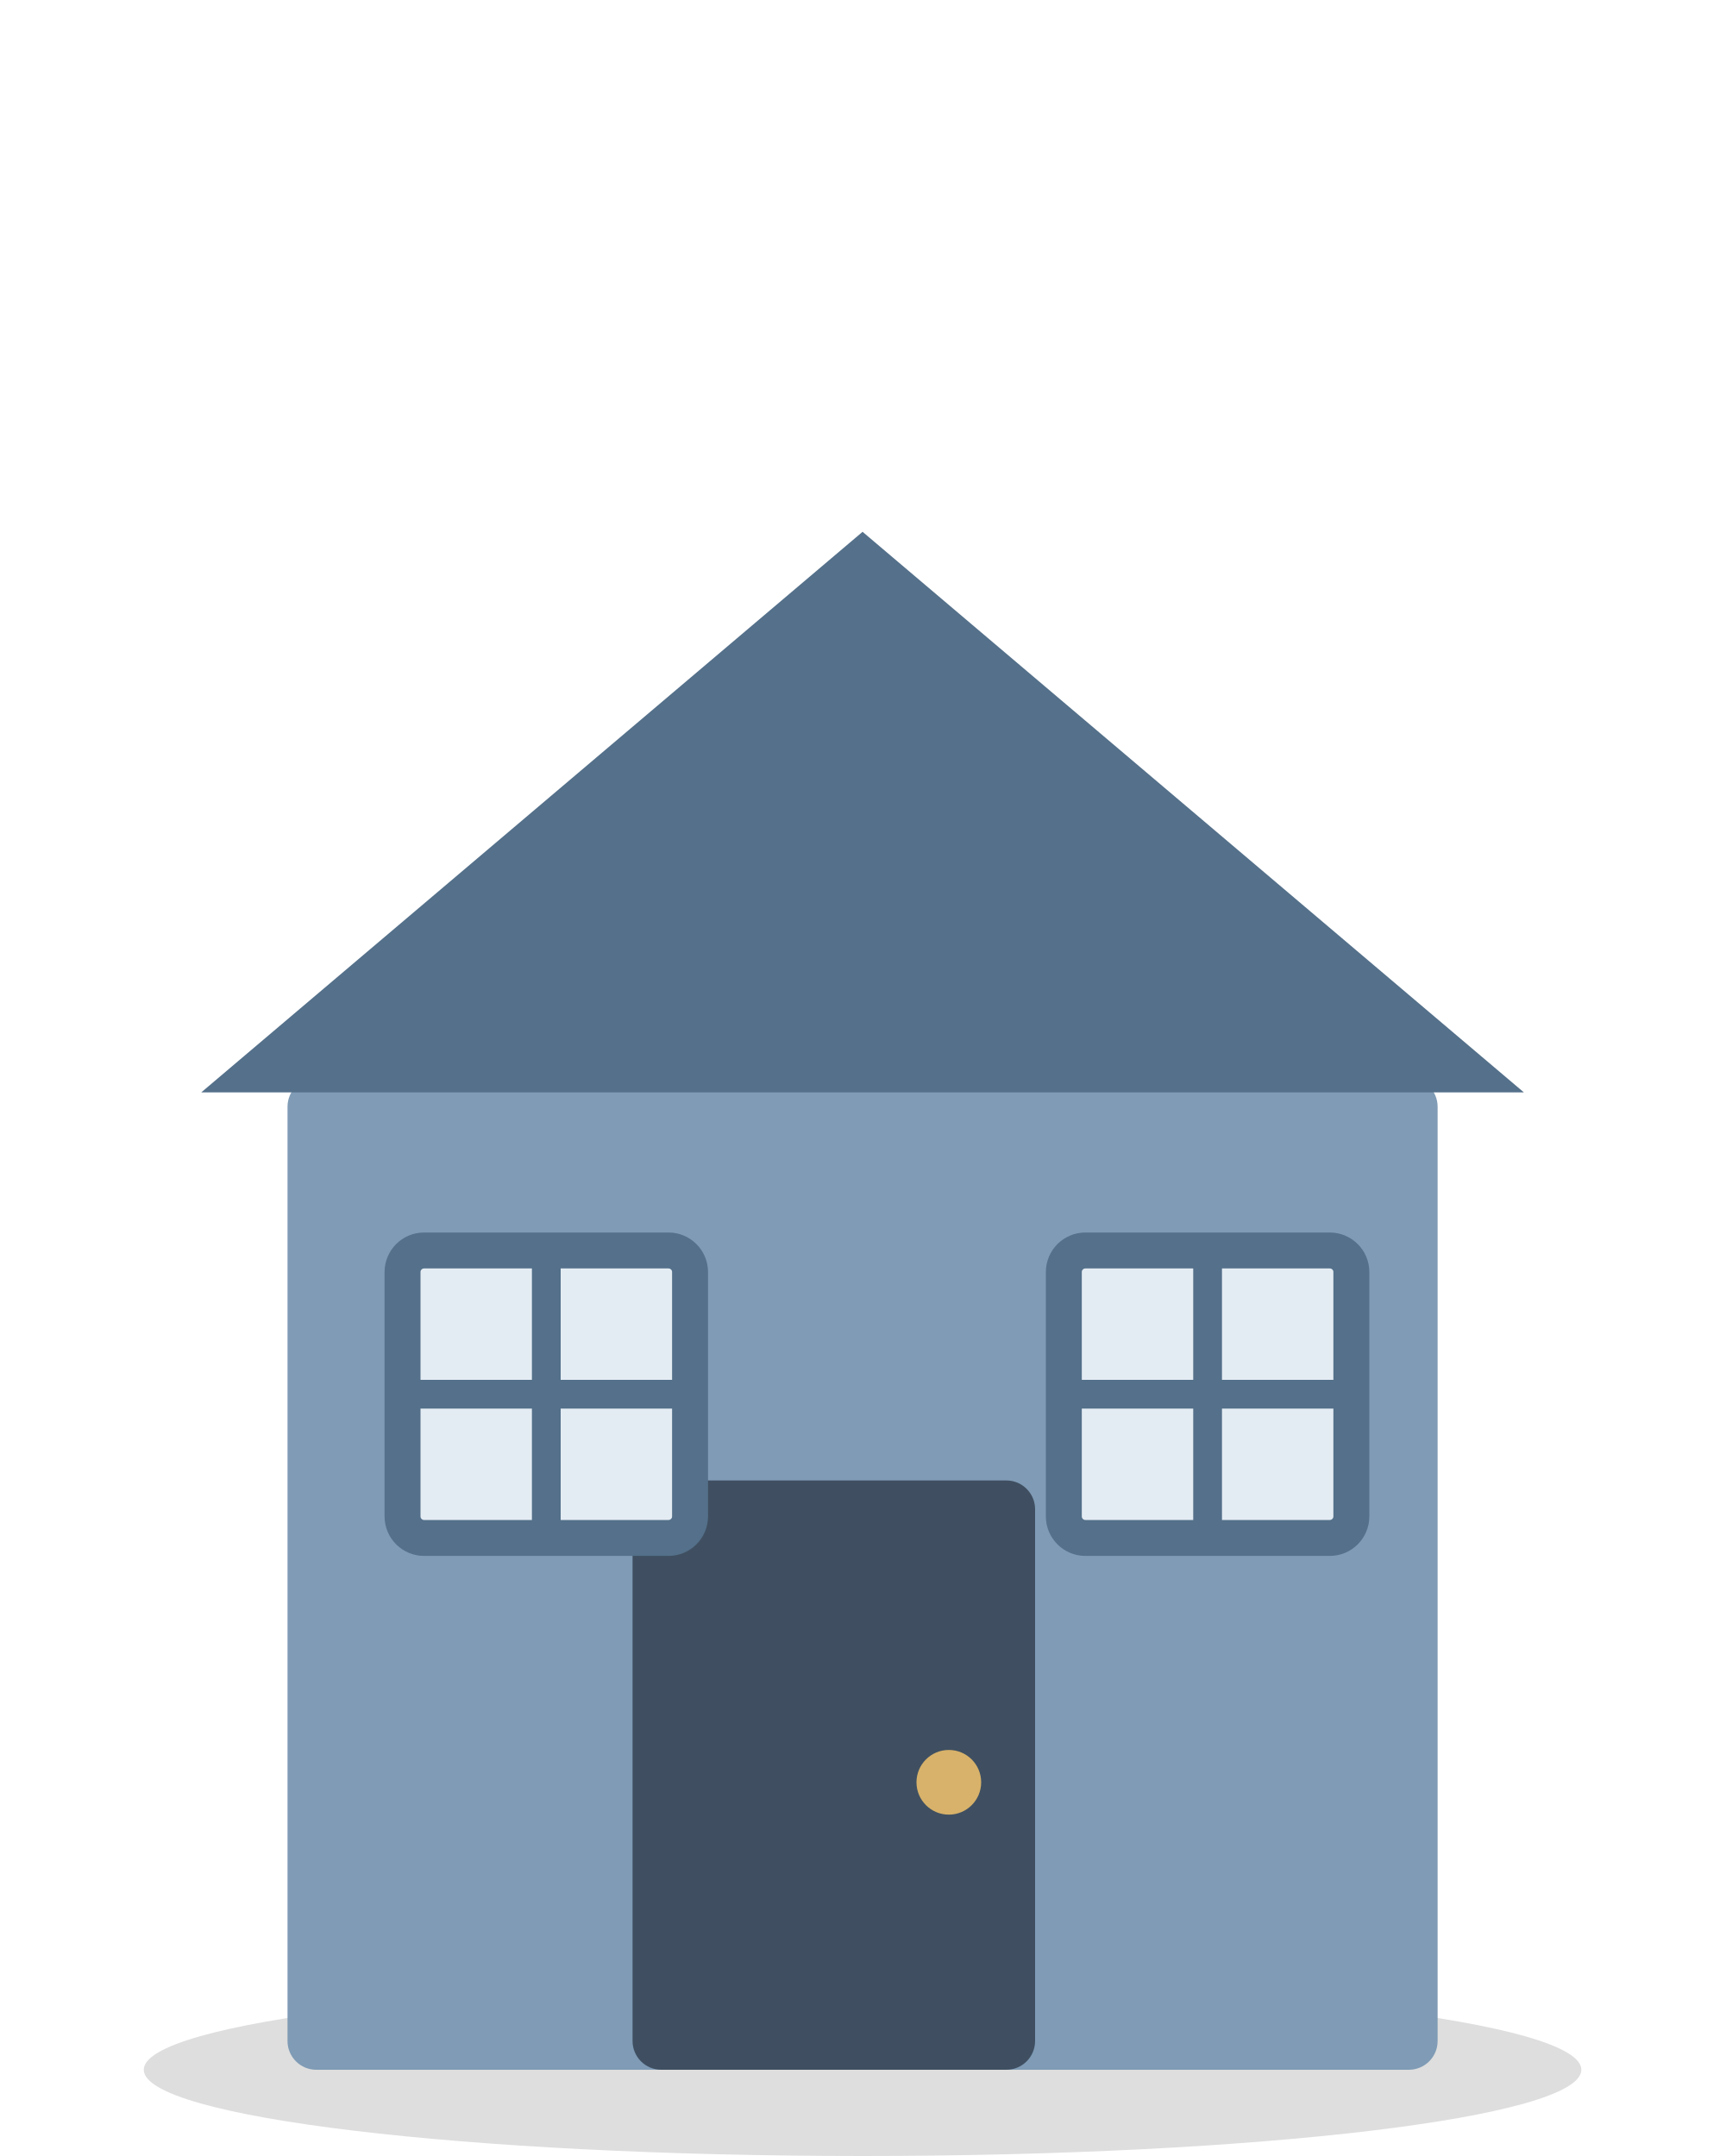
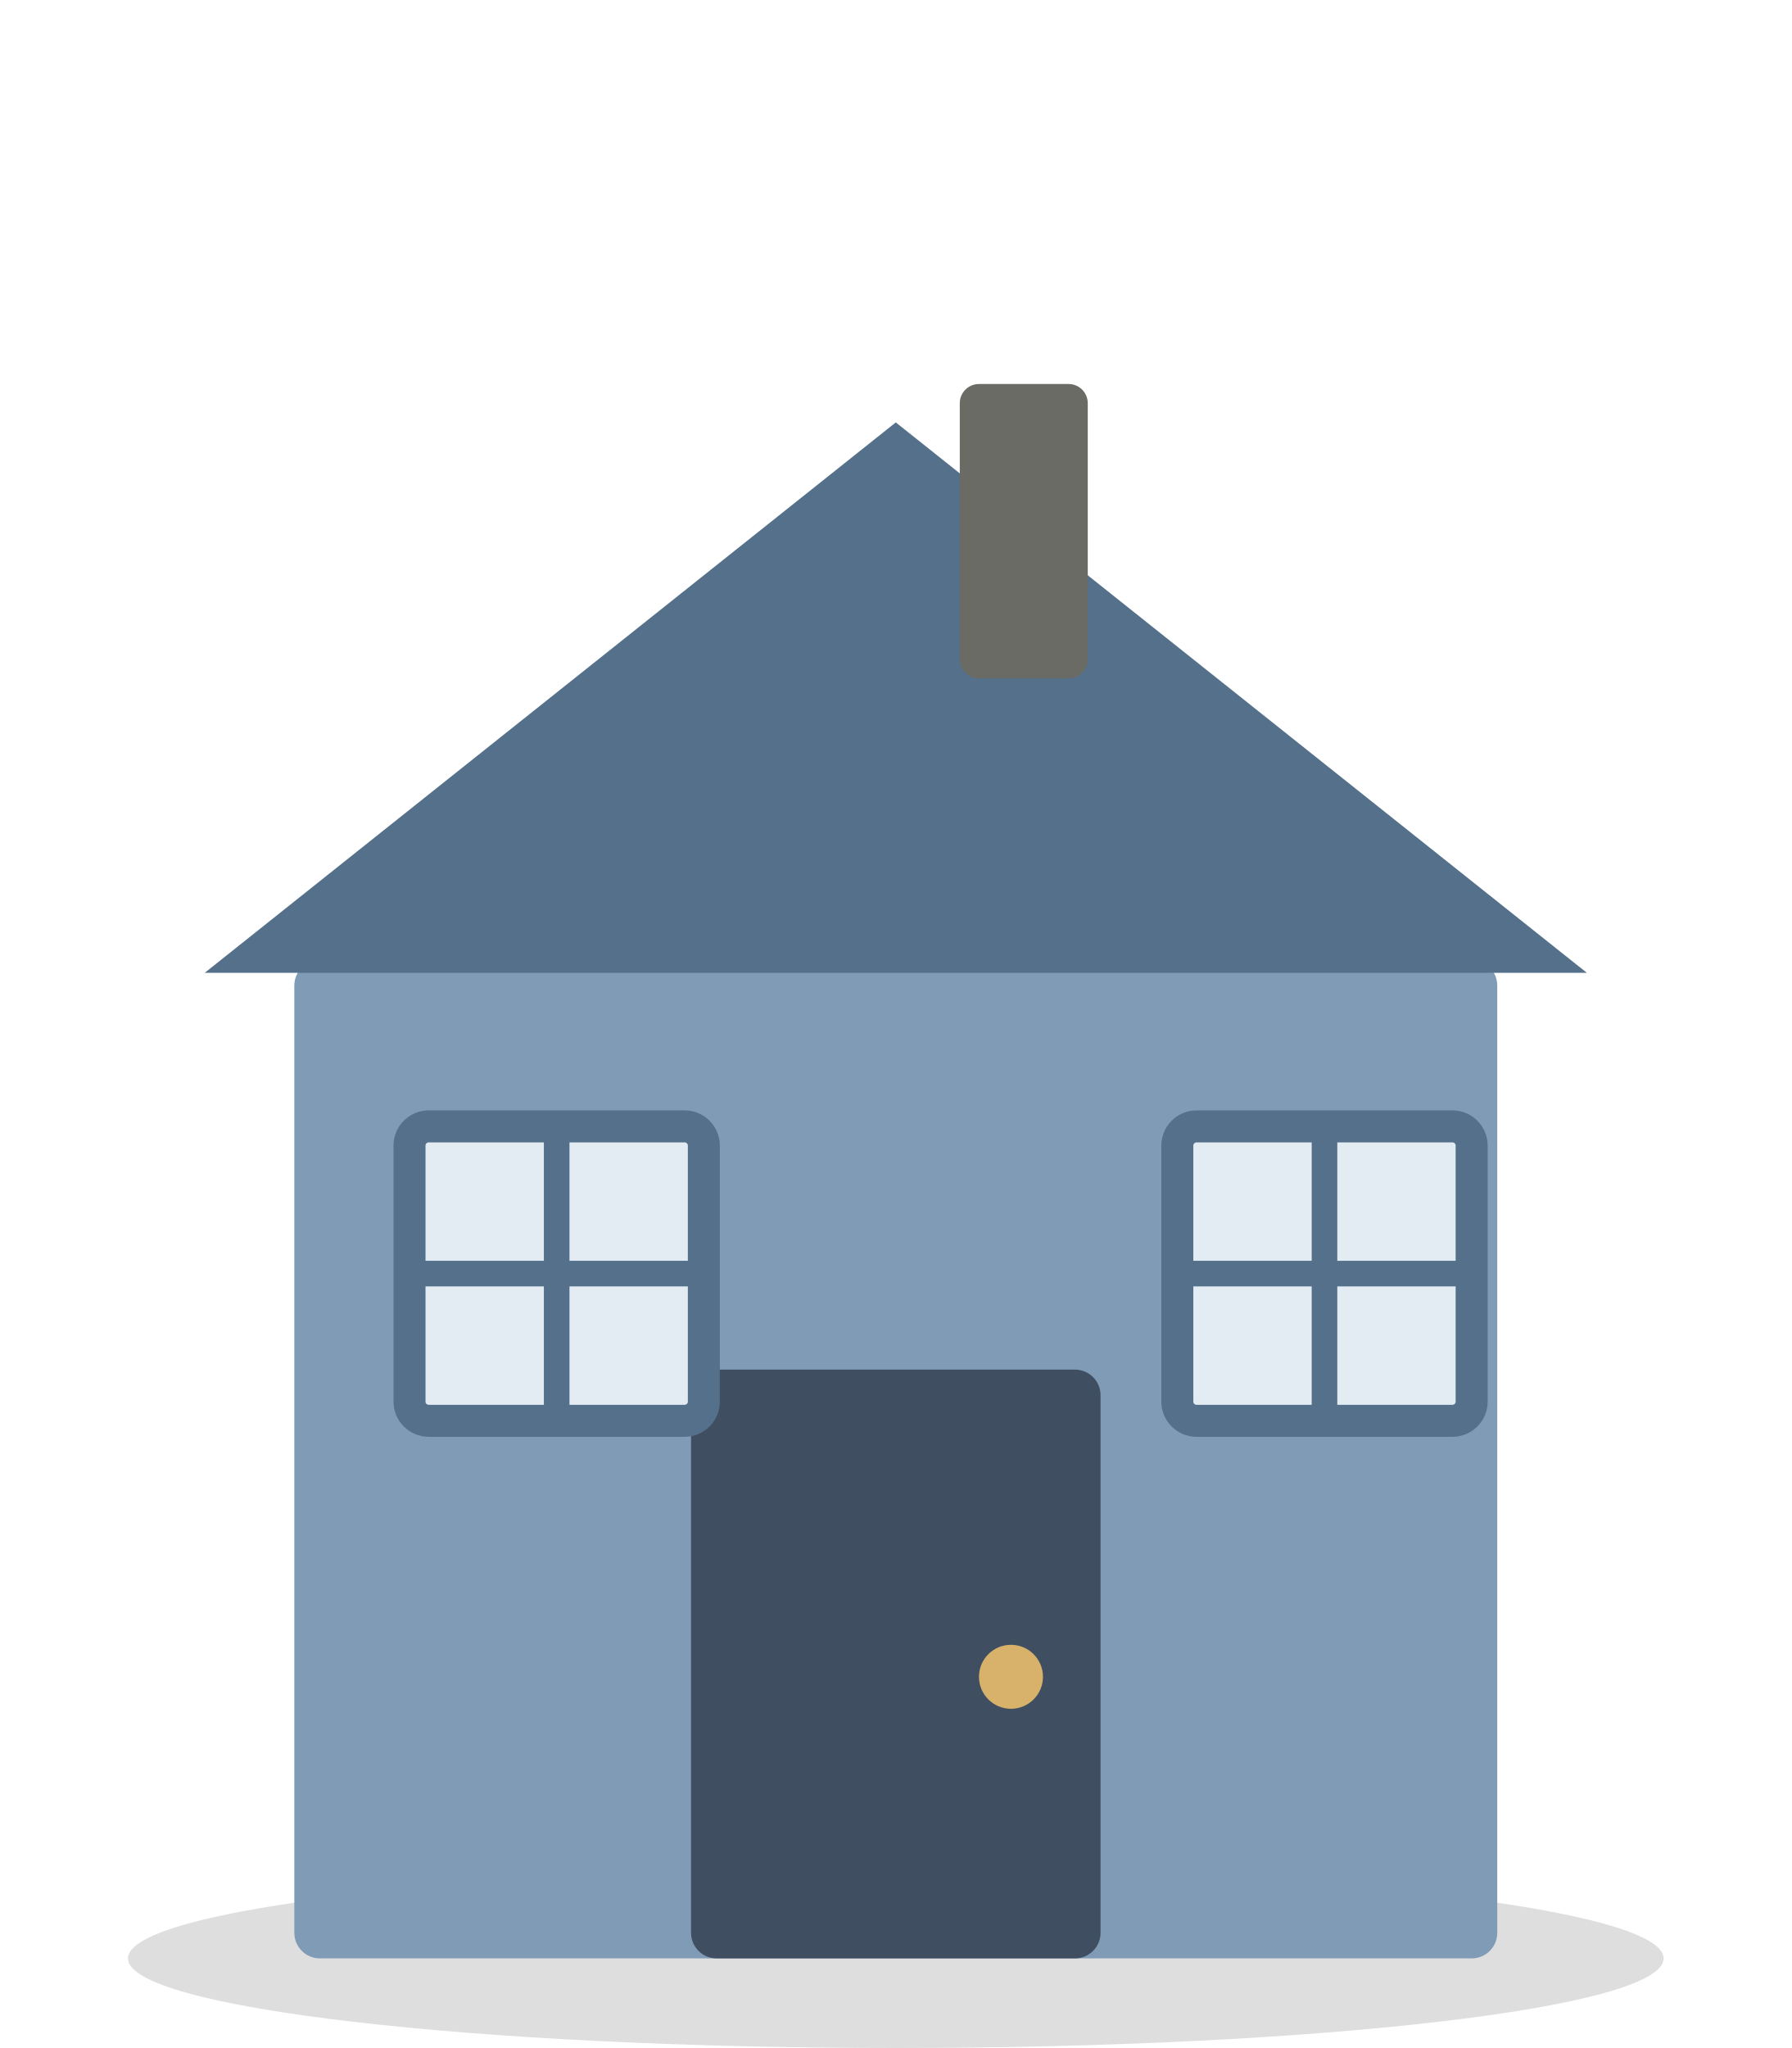
- <svg xmlns="http://www.w3.org/2000/svg" width="240" height="300" viewBox="0 0 240 300">
-   <ellipse cx="120" cy="288" rx="100" ry="12" fill="#000" opacity="0.13" />
-   <rect x="40" y="150" width="160" height="138" rx="4" fill="#7f9bb5" />
-   <path d="M28 152 L120 74 L212 152 Z" fill="#54708a" />
-   <rect x="88" y="206" width="56" height="82" rx="4" fill="#3f4f61" />
-   <circle cx="132" cy="248" r="4.5" fill="#d8b26a" />
-   <rect x="56" y="174" width="40" height="40" rx="3" fill="#e4ecf3" />
-   <rect x="56" y="174" width="40" height="40" rx="3" fill="none" stroke="#54708a" stroke-width="5" />
-   <path d="M76 174 V214 M56 194 H96" stroke="#54708a" stroke-width="4" />
-   <rect x="148" y="174" width="40" height="40" rx="3" fill="#e4ecf3" />
-   <rect x="148" y="174" width="40" height="40" rx="3" fill="none" stroke="#54708a" stroke-width="5" />
-   <path d="M168 174 V214 M148 194 H188" stroke="#54708a" stroke-width="4" />
+ <svg xmlns="http://www.w3.org/2000/svg" width="280" height="320" viewBox="0 0 280 320">
+   <ellipse cx="140" cy="306" rx="120" ry="14" fill="#000" opacity="0.13" />
+   <rect x="46" y="150" width="188" height="156" rx="4" fill="#7f9bb5" />
+   <path d="M32 152 L140 66 L248 152 Z" fill="#54708a" />
+   <rect x="150" y="60" width="20" height="46" rx="3" fill="#6b6b66" />
+   <rect x="108" y="214" width="64" height="92" rx="4" fill="#3f4f61" />
+   <circle cx="158" cy="262" r="5" fill="#d8b26a" />
+   <rect x="64" y="176" width="46" height="46" rx="3" fill="#e4ecf3" />
+   <rect x="64" y="176" width="46" height="46" rx="3" fill="none" stroke="#54708a" stroke-width="5" />
+   <path d="M87 176 V222 M64 199 H110" stroke="#54708a" stroke-width="4" />
+   <rect x="184" y="176" width="46" height="46" rx="3" fill="#e4ecf3" />
+   <rect x="184" y="176" width="46" height="46" rx="3" fill="none" stroke="#54708a" stroke-width="5" />
+   <path d="M207 176 V222 M184 199 H230" stroke="#54708a" stroke-width="4" />
</svg>
